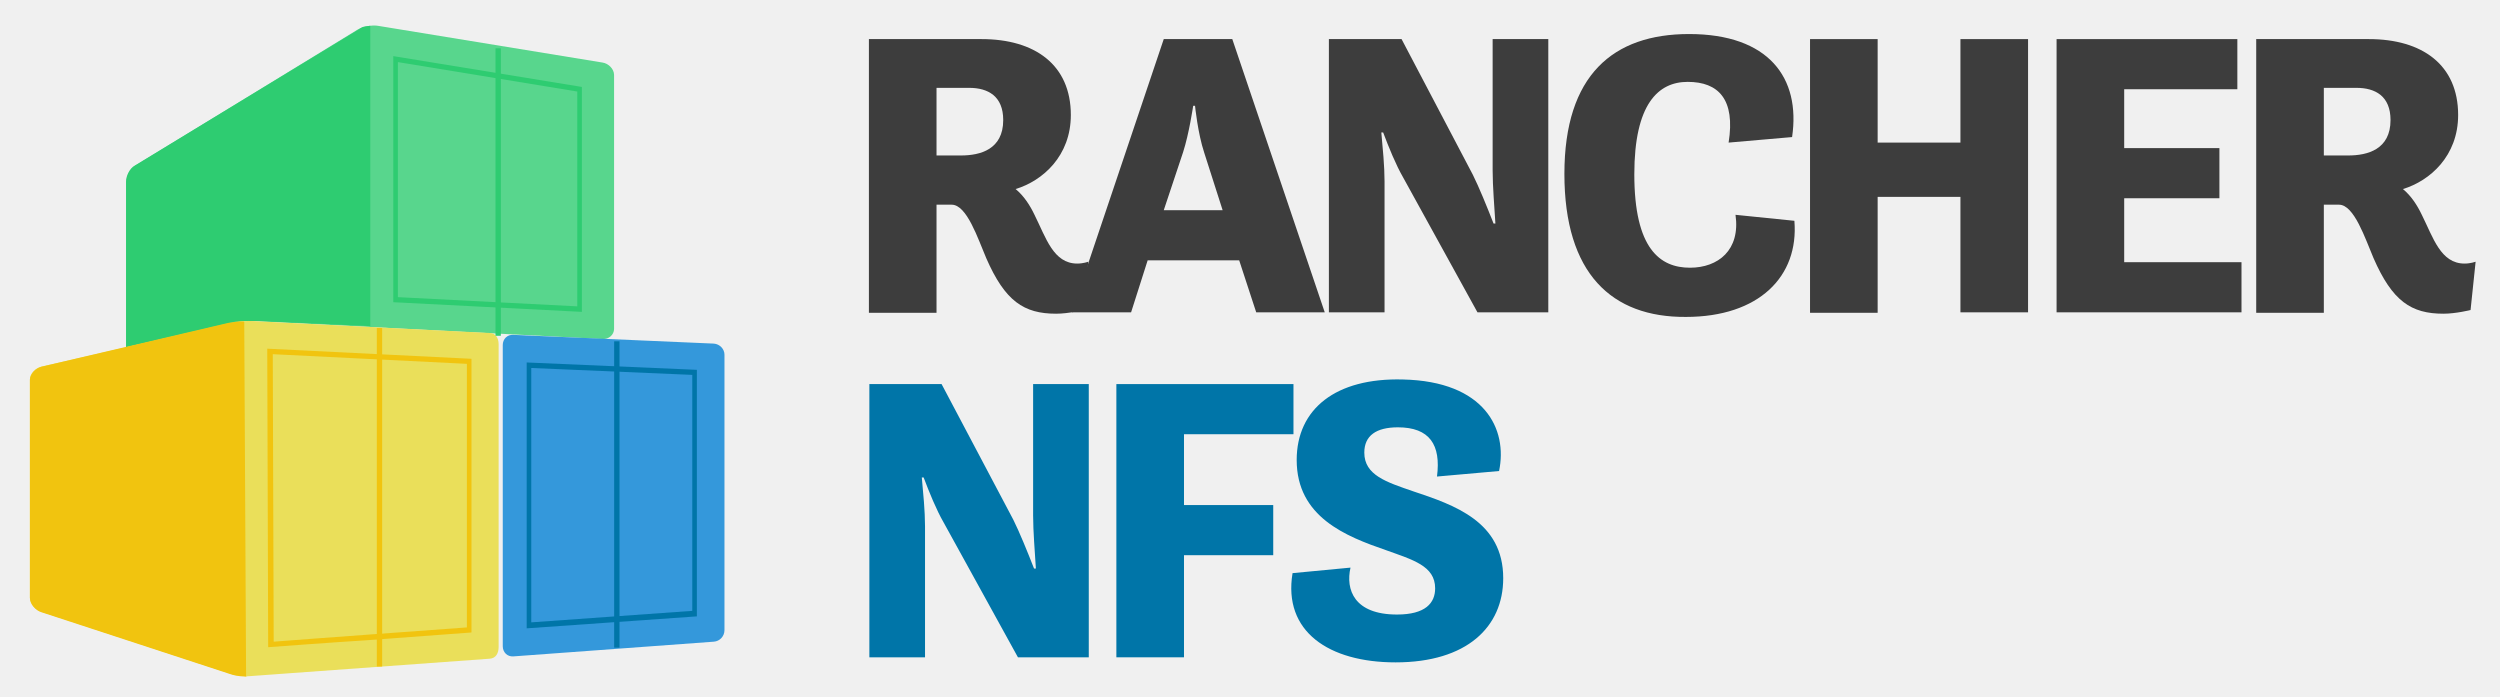
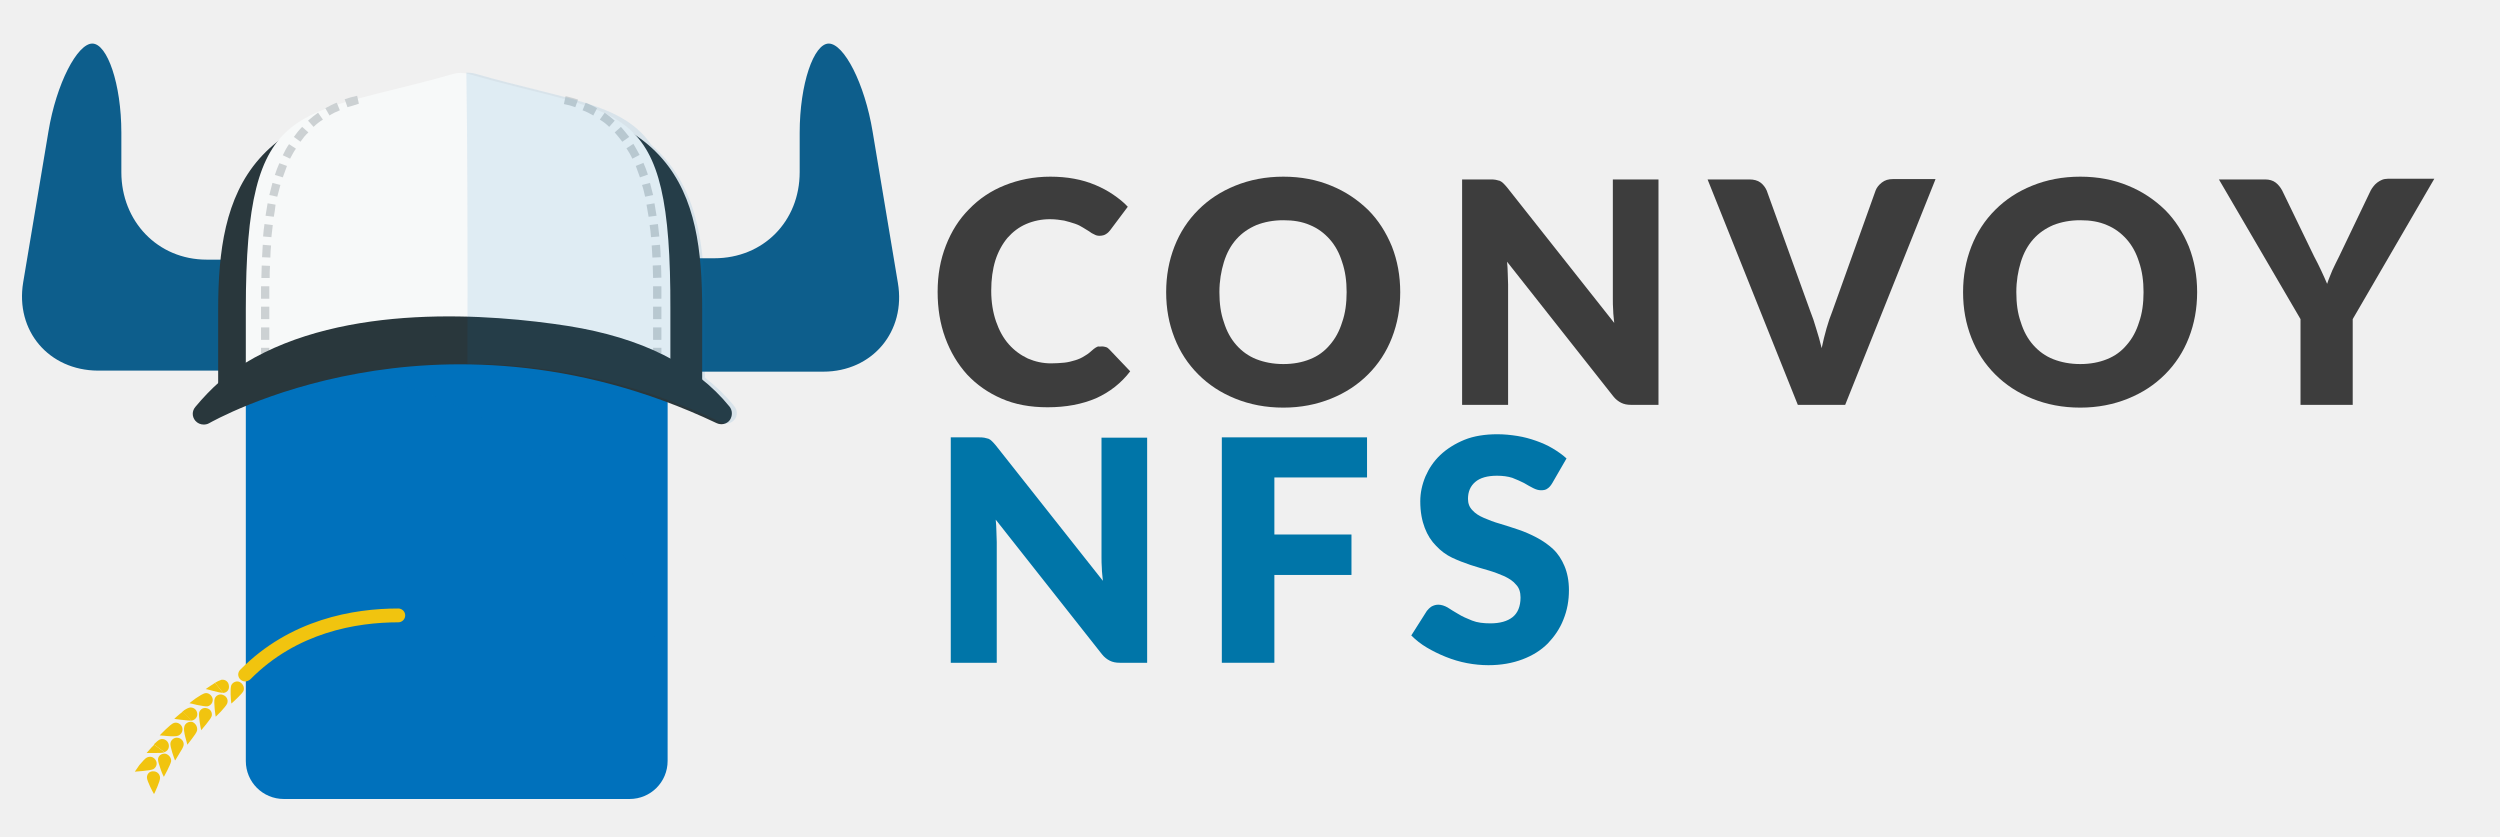
- <svg xmlns="http://www.w3.org/2000/svg" version="1.1" id="Layer_1" x="0px" y="0px" viewBox="0 0 543.5 151.4" style="enable-background:new 0 0 543.5 151.4;" xml:space="preserve">
+ <svg xmlns="http://www.w3.org/2000/svg" version="1.1" id="Layer_1" x="0px" y="0px" viewBox="0 0 723.1 241.9" style="enable-background:new 0 0 723.1 241.9;" xml:space="preserve">
  <style type="text/css">
- 	.st0{fill:#99A3A8;}
- 	.st1{fill:#CCD1D3;}
- 	.st2{fill:none;stroke:#A3ABAF;stroke-width:5;stroke-linecap:round;stroke-linejoin:round;stroke-miterlimit:10;}
+ 	.st0{fill:#FFFFFF;stroke:#3D3D3D;stroke-width:10;stroke-miterlimit:10;}
+ 	.st1{fill:#FFFFFF;stroke:#E6E6E6;stroke-width:10;stroke-miterlimit:10;}
+ 	.st2{fill:none;stroke:#E6E6E6;stroke-width:10;stroke-miterlimit:10;}
	.st3{fill:#3D3D3D;}
- 	.st4{fill:#0075A8;}
- 	.st5{fill:#B3C78F;}
- 	.st6{fill:none;stroke:#CCD1D3;stroke-miterlimit:10;}
- 	.st7{fill:none;stroke:#CCD1D3;stroke-width:1.893;stroke-miterlimit:10;}
- 	.st8{fill:#F15354;}
- 	.st9{fill:#A3ABAF;}
- 	.st10{fill:#3498DB;}
- 	.st11{fill:#2980B9;}
- 	.st12{fill:#E67E22;}
- 	.st13{fill:#D35401;}
- 	.st14{fill:#F1C40F;}
- 	.st15{fill:#E49701;}
- 	.st16{fill:#EADF5A;}
- 	.st17{fill:#D7C320;}
- 	.st18{fill:#34495E;}
- 	.st19{fill:#2C3E50;}
- 	.st20{fill:#2B2B2B;}
- 	.st21{fill:#262626;}
- 	.st22{fill:#3A6F81;}
- 	.st23{fill:#356272;}
- 	.st24{fill:#00558B;}
- 	.st25{fill:#27AE60;}
- 	.st26{fill:#169242;}
- 	.st27{fill:#A5C63B;}
- 	.st28{fill:#8EB021;}
- 	.st29{fill:#ECF0F1;}
- 	.st30{fill:#BDC3C7;}
- 	.st31{fill:#95A5A6;}
- 	.st32{fill:#7F8C8D;}
- 	.st33{fill:#E74C3C;}
- 	.st34{fill:#C0392B;}
- 	.st35{fill:#EA3738;}
- 	.st36{fill:#78C9CF;}
- 	.st37{fill:#389EA8;}
- 	.st38{fill:#2D8490;}
- 	.st39{fill:#1A6470;}
- 	.st40{fill:#21364A;}
- 	.st41{fill:#040B15;}
- 	.st42{fill:#66767C;}
- 	.st43{fill:#334851;}
- 	.st44{fill:#5C686F;}
- 	.st45{fill:#29373C;}
- 	.st46{fill:#0A141A;}
- 	.st47{fill:#FFFFFF;}
- 	.st48{fill:#0D5E8C;}
- 	.st49{fill:#0071BC;}
- 	.st50{fill:#808080;stroke:#000000;stroke-width:0.5;stroke-miterlimit:10;}
- 	.st51{fill:#DFDFDF;stroke:#000000;stroke-width:0.5;stroke-miterlimit:10;}
- 	.st52{stroke:#000000;stroke-width:0.5;stroke-miterlimit:10;}
- 	.st53{fill:none;stroke:#A3ABAF;stroke-width:12;stroke-miterlimit:10;}
- 	.st54{fill:none;stroke:#F15354;stroke-width:0.438;stroke-miterlimit:10;}
- 	.st55{fill:none;stroke:#F15354;stroke-miterlimit:10;}
- 	.st56{fill:none;stroke:#3498DB;stroke-width:15;stroke-linecap:square;stroke-miterlimit:10;}
- 	.st57{fill:none;stroke:#A3ABAF;stroke-width:9;stroke-miterlimit:10;}
- 	.st58{opacity:0.5;fill:url(#SVGID_1_);}
- 	.st59{clip-path:url(#SVGID_3_);enable-background:new    ;}
- 	.st60{fill:#D3AC0D;}
- 	.st61{fill:#B5930B;}
- 	.st62{opacity:0.5;fill:url(#SVGID_4_);}
- 	.st63{clip-path:url(#SVGID_6_);enable-background:new    ;}
- 	.st64{opacity:0.5;fill:url(#SVGID_7_);}
- 	.st65{clip-path:url(#SVGID_9_);enable-background:new    ;}
- 	.st66{opacity:0.5;fill:url(#SVGID_10_);}
- 	.st67{clip-path:url(#SVGID_12_);enable-background:new    ;}
- 	.st68{fill:#58D68D;}
- 	.st69{fill:#2ECC71;}
- 	.st70{fill:none;stroke:#2ECC71;stroke-width:1.162;stroke-miterlimit:10;}
- 	.st71{fill:none;stroke:#F1C40F;stroke-width:1.162;stroke-miterlimit:10;}
- 	.st72{fill:none;stroke:#0075A8;stroke-width:1.162;stroke-miterlimit:10;}
- 	.st73{fill:none;stroke:#BDC3C7;stroke-width:10;stroke-miterlimit:10;}
- 	.st74{fill:none;stroke:#A3ABAF;stroke-width:10;stroke-miterlimit:10;}
- 	.st75{opacity:0.2;fill:#78C9CF;}
- 	.st76{fill:none;stroke:#0075A8;stroke-miterlimit:10;}
- 	.st77{fill:#5D5D5D;}
- 	.st78{fill:none;stroke:#99A3A8;stroke-miterlimit:10;}
- 	.st79{fill:none;stroke:#0075A8;stroke-width:1.827;stroke-miterlimit:10;}
- 	.st80{opacity:0.7;}
+ 	.st4{fill:#FFFFFF;}
+ 	.st5{fill:#F7C94A;}
+ 	.st6{fill:#313131;}
+ 	.st7{fill:#0D5E8C;}
+ 	.st8{fill:#0071BC;}
+ 	.st9{fill:none;stroke:#8B8B8B;stroke-width:6;stroke-miterlimit:10;stroke-dasharray:15,20,15,20,15,20;}
+ 	.st10{fill:url(#SVGID_1_);}
+ 	.st11{fill:#0075A8;}
+ 	.st12{fill:none;stroke:#3D3D3D;stroke-width:10;stroke-miterlimit:10;}
+ 	.st13{fill:none;stroke:#3D3D3D;stroke-width:5;stroke-miterlimit:10;stroke-dasharray:10,7,10,7,10,7;}
+ 	.st14{fill:none;stroke:#F1C40F;stroke-width:6;stroke-miterlimit:10;stroke-dasharray:15,20,15,20,15,20;}
+ 	.st15{fill:#29373C;}
+ 	.st16{fill:#F7F9F9;}
+ 	.st17{fill:#CCD1D3;}
+ 	.st18{opacity:0.1;fill:#0071BC;}
+ 	.st19{fill:none;stroke:#F1C40F;stroke-width:4;stroke-linecap:round;stroke-miterlimit:10;}
+ 	.st20{fill:#F1C40F;}
+ 	.st21{fill:none;stroke:#CCD1D3;stroke-width:2;stroke-miterlimit:10;stroke-dasharray:3,2,3,2,3,2;}
+ 	.st22{fill:#CCCCCC;}
+ 	.st23{fill:none;stroke:#CE242B;stroke-width:5;stroke-miterlimit:10;}
+ 	.st24{fill:none;stroke:#CE242B;stroke-width:10;stroke-miterlimit:10;}
+ 	.st25{fill:none;}
+ 	.st26{fill:url(#SVGID_2_);}
+ 	.st27{fill:url(#SVGID_3_);}
+ 	.st28{fill:url(#SVGID_4_);}
+ 	.st29{fill:url(#SVGID_5_);}
+ 	.st30{fill:url(#SVGID_6_);}
+ 	.st31{fill:url(#SVGID_7_);}
+ 	.st32{fill:url(#SVGID_8_);}
+ 	.st33{fill:url(#SVGID_9_);}
+ 	.st34{fill:url(#SVGID_10_);}
+ 	.st35{fill:url(#SVGID_11_);}
+ 	.st36{fill:url(#SVGID_12_);}
+ 	.st37{fill:url(#SVGID_13_);}
+ 	.st38{fill:url(#SVGID_14_);}
+ 	.st39{fill:url(#SVGID_15_);}
+ 	.st40{fill:url(#SVGID_16_);}
+ 	.st41{fill:url(#SVGID_17_);}
+ 	.st42{fill:url(#SVGID_18_);}
+ 	.st43{fill:url(#SVGID_19_);}
+ 	.st44{fill:url(#SVGID_20_);}
+ 	.st45{fill:url(#SVGID_21_);}
+ 	.st46{fill:url(#SVGID_22_);}
+ 	.st47{fill:url(#SVGID_23_);}
+ 	.st48{fill:url(#SVGID_24_);}
+ 	.st49{fill:url(#SVGID_25_);}
+ 	.st50{fill:url(#SVGID_26_);}
+ 	.st51{fill:none;stroke:#3D3D3D;stroke-width:7;stroke-miterlimit:10;}
+ 	.st52{fill:url(#);stroke:#3D3D3D;stroke-width:7;stroke-miterlimit:10;}
+ 	.st53{fill:#FFFFFF;stroke:#3D3D3D;stroke-width:7;stroke-miterlimit:10;}
+ 	.st54{fill:#FFFFFF;stroke:#3D3D3D;stroke-width:5;stroke-miterlimit:10;}
+ 	.st55{opacity:0.3;}
+ 	.st56{fill:#8B8B8B;}
+ 	.st57{fill:#FFFFFF;stroke:#3D3D3D;stroke-width:2;stroke-miterlimit:10;}
+ 	.st58{fill:#2ECC71;}
+ 	.st59{fill:none;stroke:#CCD1D3;stroke-miterlimit:10;stroke-dasharray:2,1,2,1,2,1;}
+ 	.st60{fill:#A3ABAF;}
+ 	.st61{fill:#3498DB;}
+ 	.st62{fill:#2980B9;}
+ 	.st63{fill:#E67E22;}
+ 	.st64{fill:#D35401;}
+ 	.st65{fill:#E49701;}
+ 	.st66{fill:#EADF5A;}
+ 	.st67{fill:#D7C320;}
+ 	.st68{fill:#34495E;}
+ 	.st69{fill:#2C3E50;}
+ 	.st70{fill:#2B2B2B;}
+ 	.st71{fill:#262626;}
+ 	.st72{fill:#3A6F81;}
+ 	.st73{fill:#356272;}
+ 	.st74{fill:#00558B;}
+ 	.st75{fill:#27AE60;}
+ 	.st76{fill:#A5C63B;}
+ 	.st77{fill:#8EB021;}
+ 	.st78{fill:#ECF0F1;}
+ 	.st79{fill:#BDC3C7;}
+ 	.st80{fill:#95A5A6;}
+ 	.st81{fill:#7F8C8D;}
+ 	.st82{fill:#E74C3C;}
+ 	.st83{fill:#C0392B;}
+ 	.st84{fill:#F15354;}
+ 	.st85{fill:#EA3738;}
+ 	.st86{fill:#78C9CF;}
+ 	.st87{fill:#389EA8;}
+ 	.st88{fill:#2D8490;}
+ 	.st89{fill:#1A6470;}
+ 	.st90{fill:#21364A;}
+ 	.st91{fill:#040B15;}
+ 	.st92{fill:#99A3A8;}
+ 	.st93{fill:#66767C;}
+ 	.st94{fill:#334851;}
+ 	.st95{fill:#5C686F;}
+ 	.st96{fill:#0A141A;}
+ 	.st97{fill:none;stroke:#F1C40F;stroke-width:2;stroke-miterlimit:10;}
+ 	.st98{fill:none;stroke:#D35401;stroke-width:5;stroke-linecap:round;stroke-linejoin:round;stroke-miterlimit:10;}
+ 	.st99{fill:#E6E6E6;}
+ 	.st100{fill:#006BB7;}
+ 	.st101{fill:#E5F1F8;}
+ 	.st102{fill:#0C5988;}
+ 	.st103{fill:#25343A;}
+ 	.st104{fill:#DEEBF2;}
+ 	.st105{fill:#B7C5CD;}
</style>
  <g>
-     <path class="st3" d="M188.9,8.5h24.5c11.6,0,19.4,5.6,19.4,16.5c0,8.9-6.1,14.3-12,16.1c1.8,1.5,3.1,3.5,4.1,5.6   c2.5,5,4.1,10.6,9.3,10.6c1.3,0,2.4-0.4,2.4-0.4l-1.1,10.5c0,0-3.2,0.8-5.9,0.8c-7,0-11.1-2.7-15.2-12.1   c-1.8-4.2-4.2-11.6-7.5-11.6h-3.3v23.5h-14.7V8.5z M203.6,19.2v14.6h5.3c4.2,0,9.2-1.3,9.2-7.7c0-5.2-3.3-7-7.4-7H203.6z" />
-     <path class="st3" d="M253,8.5h14.9L288,67.9h-14.9l-3.7-11.3h-19.9l-3.6,11.3H233L253,8.5z M253,45.7h12.8l-4-12.5   c-1.4-4.2-2-10.2-2-10.2h-0.4c0,0-0.9,6.1-2.2,10.1L253,45.7z" />
-     <path class="st3" d="M288.9,8.5h15.8L320.2,38c1.3,2.6,3.1,7,4.5,10.6h0.4c-0.2-3.3-0.6-8.1-0.6-11.5V8.5h12.1v59.4h-15.4   l-16.2-29.4c-1.5-2.6-3.1-6.5-4.3-9.7h-0.4c0.3,3.3,0.7,7.3,0.7,10.6v28.5h-12.1V8.5z" />
-     <path class="st3" d="M340.1,37.8c0-21.5,10.6-30.4,27.1-30.4c17.3,0,24.3,9.5,22.4,22.4L375.8,31c1.5-9.4-2.2-13.2-8.9-13.2   c-6.4,0-11.6,4.8-11.6,20.1c0,16.2,5.6,20.3,12.1,20.3c6.1,0,11-3.8,9.9-11.5l12.8,1.3c1,12.1-7.7,20.9-23.6,20.9   C350.4,69,340.1,59.5,340.1,37.8z" />
-     <path class="st3" d="M393.5,8.5h14.7V31h18V8.5h14.7v59.4h-14.7V42.8h-18v25.2h-14.7V8.5z" />
-     <path class="st3" d="M447.1,8.5h39.3v10.9h-24.6v12.8h20.7v10.9h-20.7V57h25.5v10.9h-40.2V8.5z" />
-     <path class="st3" d="M490.5,8.5H515c11.6,0,19.4,5.6,19.4,16.5c0,8.9-6.1,14.3-12,16.1c1.8,1.5,3.1,3.5,4.1,5.6   c2.5,5,4.1,10.6,9.3,10.6c1.3,0,2.4-0.4,2.4-0.4l-1.1,10.5c0,0-3.2,0.8-5.9,0.8c-7,0-11.1-2.7-15.2-12.1   c-1.8-4.2-4.2-11.6-7.5-11.6h-3.3v23.5h-14.7V8.5z M505.2,19.2v14.6h5.3c4.2,0,9.2-1.3,9.2-7.7c0-5.2-3.3-7-7.4-7H505.2z" />
-     <path class="st4" d="M188.9,83.5h15.8l15.6,29.5c1.3,2.6,3.1,7,4.5,10.6h0.4c-0.2-3.3-0.6-8.1-0.6-11.5V83.5h12.1v59.4h-15.4   l-16.2-29.4c-1.5-2.6-3.1-6.5-4.3-9.7h-0.4c0.3,3.3,0.7,7.3,0.7,10.6v28.5h-12.1V83.5z" />
-     <path class="st4" d="M242.7,83.5h38.5v10.9h-23.8v15.4h19.4v10.9h-19.4v22.2h-14.7V83.5z" />
-     <path class="st4" d="M293.6,123.4c-1.1,4.8,0.8,10.2,10.1,10.2c6.2,0,8.3-2.5,8.3-5.7c0-4.9-4.9-6.2-10.7-8.3   c-8.7-3-19.4-7.2-19.4-19.6c0-11.1,8.5-17.9,23.1-17.5c17.8,0.4,22.8,10.8,20.9,19.9l-13.5,1.2c0.9-6.9-1.6-10.7-8.5-10.7   c-4.7,0-7.3,1.8-7.3,5.5c0,4.9,4.8,6.4,10.6,8.4c9,3,19.6,6.6,19.6,18.9c0,10.6-7.9,18.3-23.4,18.3c-14.5,0-24.5-6.7-22.4-19.4   L293.6,123.4z" />
+     <path class="st3" d="M318.8,100.2c0.4,0,0.7,0.1,1.1,0.2c0.4,0.1,0.7,0.4,1,0.7l6,6.3c-2.6,3.4-5.9,6-9.9,7.8   c-4,1.7-8.6,2.6-14,2.6c-5,0-9.4-0.8-13.3-2.5c-3.9-1.7-7.2-4-10-7c-2.7-3-4.8-6.5-6.3-10.6s-2.2-8.5-2.2-13.3   c0-4.9,0.8-9.3,2.4-13.4c1.6-4.1,3.8-7.6,6.7-10.5c2.9-3,6.3-5.3,10.3-6.9c4-1.6,8.4-2.5,13.2-2.5c2.4,0,4.8,0.2,6.9,0.6   c2.2,0.4,4.2,1,6.1,1.8c1.9,0.8,3.6,1.7,5.2,2.8c1.6,1.1,3,2.2,4.2,3.5l-5.1,6.8c-0.3,0.4-0.7,0.8-1.2,1.1   c-0.4,0.3-1.1,0.5-1.9,0.5c-0.5,0-1-0.1-1.5-0.4c-0.5-0.2-1-0.5-1.5-0.9c-0.5-0.3-1.1-0.7-1.8-1.1c-0.6-0.4-1.4-0.8-2.3-1.1   c-0.9-0.3-1.9-0.6-3.1-0.9c-1.2-0.2-2.6-0.4-4.1-0.4c-2.5,0-4.8,0.5-6.9,1.4c-2.1,0.9-3.9,2.3-5.4,4c-1.5,1.8-2.7,4-3.5,6.5   c-0.8,2.6-1.2,5.5-1.2,8.8c0,3.3,0.5,6.3,1.4,8.9c0.9,2.6,2.1,4.8,3.7,6.6c1.6,1.8,3.4,3.1,5.5,4.1c2.1,0.9,4.3,1.4,6.7,1.4   c1.4,0,2.6-0.1,3.8-0.2c1.1-0.1,2.2-0.4,3.2-0.7c1-0.3,1.9-0.7,2.8-1.3c0.9-0.5,1.7-1.2,2.6-2c0.4-0.3,0.7-0.5,1.2-0.7   C318,100.3,318.4,100.2,318.8,100.2z" />
+     <path class="st3" d="M405,84.5c0,4.7-0.8,9.1-2.4,13.2c-1.6,4.1-3.9,7.6-6.9,10.6s-6.5,5.3-10.7,7s-8.8,2.6-13.8,2.6   c-5.1,0-9.7-0.9-13.9-2.6c-4.2-1.7-7.7-4-10.7-7c-3-3-5.3-6.5-6.9-10.6c-1.6-4.1-2.4-8.4-2.4-13.2c0-4.7,0.8-9.1,2.4-13.2   c1.6-4.1,3.9-7.6,6.9-10.6c3-3,6.5-5.3,10.7-7c4.2-1.7,8.8-2.6,13.9-2.6c5.1,0,9.7,0.9,13.8,2.6c4.2,1.7,7.7,4.1,10.7,7   c3,3,5.2,6.5,6.9,10.6C404.2,75.4,405,79.8,405,84.5z M389.5,84.5c0-3.2-0.4-6.1-1.3-8.7c-0.8-2.6-2-4.8-3.6-6.6   c-1.6-1.8-3.5-3.2-5.7-4.1c-2.3-1-4.8-1.4-7.7-1.4c-2.9,0-5.5,0.5-7.8,1.4c-2.3,1-4.2,2.3-5.8,4.1c-1.6,1.8-2.8,4-3.6,6.6   c-0.8,2.6-1.3,5.5-1.3,8.7c0,3.3,0.4,6.2,1.3,8.7c0.8,2.6,2,4.8,3.6,6.6c1.6,1.8,3.5,3.2,5.8,4.1c2.3,0.9,4.9,1.4,7.8,1.4   c2.9,0,5.5-0.5,7.7-1.4c2.3-0.9,4.2-2.3,5.7-4.1c1.6-1.8,2.8-4,3.6-6.6C389.1,90.7,389.5,87.7,389.5,84.5z" />
+     <path class="st3" d="M479.7,51.9v65.2h-7.9c-1.2,0-2.1-0.2-2.9-0.6c-0.8-0.4-1.6-1-2.3-1.9l-30.7-38.9c0.1,1.2,0.2,2.3,0.2,3.4   c0,1.1,0.1,2.1,0.1,3.1v34.9h-13.3V51.9h8c0.7,0,1.2,0,1.7,0.1c0.4,0.1,0.9,0.2,1.2,0.3c0.4,0.2,0.7,0.4,1,0.7   c0.3,0.3,0.7,0.7,1.1,1.2l31,39.2c-0.1-1.3-0.3-2.5-0.3-3.6c-0.1-1.2-0.1-2.3-0.1-3.3V51.9H479.7z" />
+     <path class="st3" d="M559.8,51.9l-26.1,65.2H520l-26.1-65.2H506c1.3,0,2.4,0.3,3.2,0.9s1.4,1.4,1.8,2.3l12.6,34.9   c0.6,1.5,1.2,3.2,1.7,5c0.6,1.8,1.1,3.7,1.6,5.7c0.4-2,0.9-3.9,1.4-5.7c0.5-1.8,1.1-3.5,1.7-5l12.5-34.9c0.3-0.8,0.9-1.6,1.8-2.3   c0.9-0.7,1.9-1,3.2-1H559.8z" />
+     <path class="st3" d="M635.5,84.5c0,4.7-0.8,9.1-2.4,13.2c-1.6,4.1-3.9,7.6-6.9,10.6c-3,3-6.5,5.3-10.7,7s-8.8,2.6-13.8,2.6   c-5.1,0-9.7-0.9-13.9-2.6c-4.2-1.7-7.7-4-10.7-7c-3-3-5.3-6.5-6.9-10.6c-1.6-4.1-2.4-8.4-2.4-13.2c0-4.7,0.8-9.1,2.4-13.2   c1.6-4.1,3.9-7.6,6.9-10.6c3-3,6.5-5.3,10.7-7c4.2-1.7,8.8-2.6,13.9-2.6c5.1,0,9.7,0.9,13.8,2.6c4.2,1.7,7.7,4.1,10.7,7   c3,3,5.2,6.5,6.9,10.6C634.7,75.4,635.5,79.8,635.5,84.5z M620,84.5c0-3.2-0.4-6.1-1.3-8.7c-0.8-2.6-2-4.8-3.6-6.6   c-1.6-1.8-3.5-3.2-5.7-4.1c-2.3-1-4.8-1.4-7.7-1.4c-2.9,0-5.5,0.5-7.8,1.4c-2.3,1-4.2,2.3-5.8,4.1c-1.6,1.8-2.8,4-3.6,6.6   c-0.8,2.6-1.3,5.5-1.3,8.7c0,3.3,0.4,6.2,1.3,8.7c0.8,2.6,2,4.8,3.6,6.6c1.6,1.8,3.5,3.2,5.8,4.1c2.3,0.9,4.9,1.4,7.8,1.4   c2.9,0,5.5-0.5,7.7-1.4c2.3-0.9,4.2-2.3,5.7-4.1c1.6-1.8,2.8-4,3.6-6.6C619.6,90.7,620,87.7,620,84.5z" />
+     <path class="st3" d="M680.5,92.3v24.8h-15.1V92.3l-23.6-40.4h13.3c1.3,0,2.3,0.3,3.1,0.9c0.8,0.6,1.4,1.4,1.9,2.3l9.2,19   c0.8,1.5,1.5,2.9,2.1,4.2c0.6,1.3,1.2,2.6,1.7,3.8c0.4-1.3,1-2.6,1.5-3.9c0.6-1.3,1.3-2.7,2-4.1l9.1-19c0.2-0.4,0.5-0.8,0.8-1.2   c0.3-0.4,0.6-0.7,1.1-1.1c0.4-0.3,0.9-0.6,1.4-0.8c0.5-0.2,1.1-0.3,1.7-0.3h13.4L680.5,92.3z" />
+     <path class="st11" d="M331.8,126.5v65.2h-7.9c-1.2,0-2.1-0.2-2.9-0.6c-0.8-0.4-1.6-1-2.3-1.9l-30.7-38.9c0.1,1.2,0.2,2.3,0.2,3.4   c0,1.1,0.1,2.1,0.1,3.1v34.9h-13.3v-65.2h8c0.7,0,1.2,0,1.7,0.1c0.4,0.1,0.9,0.2,1.2,0.3s0.7,0.4,1,0.7c0.3,0.3,0.7,0.7,1.1,1.2   l31,39.2c-0.1-1.3-0.3-2.5-0.3-3.6c-0.1-1.2-0.1-2.3-0.1-3.3v-34.5H331.8z" />
+     <path class="st11" d="M368.6,138.1v16.5h22.3v11.7h-22.3v25.4h-15.2v-65.2h42v11.6H368.6z" />
+     <path class="st11" d="M449,139.7c-0.4,0.7-0.9,1.3-1.4,1.6c-0.5,0.4-1.1,0.5-1.9,0.5c-0.7,0-1.4-0.2-2.2-0.6   c-0.8-0.4-1.7-0.9-2.7-1.5c-1-0.5-2.1-1-3.4-1.5c-1.3-0.4-2.7-0.6-4.4-0.6c-2.8,0-4.9,0.6-6.3,1.8c-1.4,1.2-2.1,2.8-2.1,4.9   c0,1.3,0.4,2.4,1.3,3.3c0.8,0.9,1.9,1.6,3.3,2.2c1.4,0.6,2.9,1.2,4.7,1.7c1.7,0.5,3.5,1.1,5.3,1.7c1.8,0.6,3.6,1.4,5.3,2.3   c1.7,0.9,3.3,2,4.7,3.3c1.4,1.3,2.5,3,3.3,4.9c0.8,1.9,1.3,4.2,1.3,7c0,3-0.5,5.8-1.6,8.5c-1,2.6-2.6,4.9-4.5,6.9   c-2,2-4.4,3.5-7.3,4.6c-2.9,1.1-6.2,1.7-9.9,1.7c-2,0-4.1-0.2-6.2-0.6c-2.1-0.4-4.1-1-6.1-1.8c-2-0.8-3.8-1.7-5.5-2.7   c-1.7-1-3.2-2.2-4.5-3.5l4.5-7.1c0.4-0.5,0.8-0.9,1.4-1.3c0.6-0.3,1.2-0.5,1.9-0.5c0.9,0,1.8,0.3,2.7,0.8c0.9,0.6,1.9,1.2,3.1,1.9   c1.1,0.7,2.5,1.3,4,1.9c1.5,0.6,3.3,0.8,5.3,0.8c2.7,0,4.9-0.6,6.4-1.8c1.5-1.2,2.3-3.1,2.3-5.7c0-1.5-0.4-2.8-1.3-3.7   c-0.8-1-1.9-1.7-3.3-2.4c-1.4-0.6-2.9-1.2-4.6-1.7c-1.7-0.5-3.5-1-5.3-1.6c-1.8-0.6-3.6-1.3-5.3-2.1c-1.7-0.8-3.3-2-4.6-3.4   c-1.4-1.4-2.5-3.1-3.3-5.2c-0.8-2.1-1.3-4.6-1.3-7.7c0-2.4,0.5-4.8,1.5-7.2c1-2.3,2.4-4.4,4.3-6.2c1.9-1.8,4.3-3.3,7-4.4   s6-1.6,9.5-1.6c2,0,3.9,0.2,5.8,0.5c1.9,0.3,3.7,0.8,5.4,1.4c1.7,0.6,3.3,1.3,4.8,2.2c1.5,0.9,2.8,1.8,4,2.9L449,139.7z" />
  </g>
-   <path class="st68" d="M131,13.6l-48.9-8c-1.3-0.2-3.2,0.2-4.3,0.8L29.4,36c-1.1,0.7-1.9,2.3-1.9,3.5v36l23.2-5.3  c1.3-0.3,3.3-0.5,4.6-0.4l75.7,3.9c1.3,0.1,2.5-0.9,2.5-2.2V16.3C133.5,15,132.3,13.8,131,13.6z" />
-   <path class="st69" d="M56.3,69.8c-2.4,0-4.3-0.1-5.6,0.2l-23.3,5.5V39.5c0-1.3,0.8-2.9,1.9-3.5L78,6.4c0.6-0.4,0.5-0.6,2.5-0.8v65.3  " />
  <g>
-     <path class="st69" d="M86.5,13.5l39,6.4v46.7l-39-2V13.9 M85.5,12.2v53.5l41,2.1V18.9L85.5,12.2L85.5,12.2z" />
+     <g>
+       <path class="st7" d="M259.7,81.8l-7.3-43.7c-2.3-14-8.3-25.5-12.7-25.5c-4.3,0-8.4,11.6-8.4,25.8v11.4c0,14.2-10.5,24.9-24.7,24.9    h-11.4c-0.8,0-1.9,1-4.5,1v31.4c2.6,0,3.7,0.4,4.5,0.4h42.9C252.4,107.5,262.1,95.8,259.7,81.8z" />
+     </g>
+     <g>
+       <path class="st7" d="M6.7,81.7L14,38.1c2.3-14,8.4-25.5,12.7-25.5s8.4,11.6,8.4,25.8v11.4c0,14.2,10.5,25.3,24.7,25.3h11.4    c0.8,0,1.9,0.5,2.9,0.6v31.4c-1,0-2.1,0.1-2.9,0.1H28.3C14.1,107.1,4.4,95.7,6.7,81.7z" />
+     </g>
+     <path class="st8" d="M193.1,220.1c0,6.1-4.9,11-11,11h-100c-6.1,0-11-4.9-11-11v-165c0-6.1,4.9-11,11-11h100c6.1,0,11,4.9,11,11   V220.1z" />
+     <g>
+       <path class="st15" d="M76.2,106.8c26.2-15.9,64.7-12.8,85.3-9.6c19,3,31.6,9.9,41.6,20.7V89.6c0-34.1-7.3-61.7-70-61.7    c-61.7,0-70,27.6-70,61.7v28.5C66.1,113.6,71.2,109.8,76.2,106.8z" />
+     </g>
+     <path class="st16" d="M135.5,21.4c-1.3-0.4-3.2-0.4-4.5,0c-45.2,13-59.9,5.9-59.9,68.1v20.5c0-0.5,1.5-1.1,2.3-1.6l-1.1,1.6   c16.6-12.2,41-14.9,60.7-15.4c19.7,0.5,44.2,3.2,60.7,15.4l-1.6-1.6c0.8,0.5,1.8,1,1.8,1.6V89.6C194.1,27.4,180.7,34.4,135.5,21.4z   " />
+     <path class="st17" d="M191.3,102.3h-2.4v-1.7h2.4V102.3z M191.3,98.3h-2.4v-3.6h2.4V98.3z M191.3,92.3h-2.4l0-3.6h2.4L191.3,92.3z    M188.9,86.4c0-1.2,0-2.4,0-3.6l2.4,0c0,1.2,0,2.4,0,3.6L188.9,86.4z M188.9,80.4c0-1.2-0.1-2.4-0.1-3.6l2.4-0.1   c0,1.2,0.1,2.4,0.1,3.6L188.9,80.4z M188.7,74.5c-0.1-1.2-0.1-2.4-0.2-3.5l2.4-0.2c0.1,1.2,0.2,2.4,0.2,3.6L188.7,74.5z    M188.3,68.6c-0.1-1.2-0.2-2.4-0.4-3.5l2.4-0.3c0.1,1.2,0.3,2.4,0.4,3.6L188.3,68.6z M187.6,62.7c-0.2-1.2-0.4-2.3-0.6-3.5l2.3-0.4   c0.2,1.2,0.4,2.4,0.6,3.6L187.6,62.7z M186.6,56.9c-0.3-1.2-0.5-2.3-0.9-3.4l2.3-0.6c0.3,1.1,0.6,2.3,0.9,3.5L186.6,56.9z    M185.1,51.3c-0.4-1.1-0.8-2.2-1.2-3.3l2.2-0.9c0.5,1.1,0.9,2.2,1.3,3.4L185.1,51.3z M182.9,45.9c-0.5-1.1-1.1-2.1-1.7-3l2-1.3   c0.6,1,1.2,2.1,1.8,3.2L182.9,45.9z M180,41c-0.7-0.9-1.4-1.8-2.2-2.7l1.8-1.6c0.8,0.9,1.6,1.9,2.4,2.9L180,41z M176.2,36.7   c-0.8-0.8-1.7-1.5-2.7-2.1l1.4-2c1,0.7,2,1.5,2.9,2.3L176.2,36.7z M171.6,33.4c-1-0.6-2-1.1-3.1-1.5l0.9-2.2c1.2,0.5,2.3,1,3.3,1.6   L171.6,33.4z M166.4,31c-1.1-0.4-2.2-0.7-3.3-0.9l0.5-2.3c1.2,0.3,2.4,0.6,3.6,1L166.4,31z" />
+     <path class="st17" d="M77.9,102.3h-2.4v-1.7h2.4V102.3z M77.9,98.3h-2.4v-3.6h2.4V98.3z M77.9,92.3h-2.4l0-3.6l2.4,0L77.9,92.3z    M77.9,86.4l-2.4,0c0-1.2,0-2.4,0-3.6l2.4,0C77.9,84,77.9,85.2,77.9,86.4z M78,80.4l-2.4,0c0-1.2,0.1-2.4,0.1-3.6l2.4,0.1   C78,78,78,79.2,78,80.4z M78.2,74.5l-2.4-0.1c0.1-1.2,0.1-2.4,0.2-3.6l2.4,0.2C78.3,72.1,78.2,73.3,78.2,74.5z M78.5,68.6l-2.4-0.2   c0.1-1.2,0.2-2.4,0.4-3.6l2.4,0.3C78.8,66.2,78.6,67.4,78.5,68.6z M79.2,62.7l-2.4-0.3c0.2-1.2,0.4-2.4,0.6-3.6l2.3,0.4   C79.6,60.4,79.4,61.5,79.2,62.7z M80.2,56.9l-2.3-0.5c0.3-1.2,0.6-2.4,0.9-3.5l2.3,0.6C80.8,54.6,80.5,55.8,80.2,56.9z M81.8,51.3   l-2.3-0.7c0.4-1.2,0.8-2.3,1.3-3.4L83,48C82.6,49.1,82.2,50.2,81.8,51.3z M83.9,45.9l-2.1-1c0.5-1.1,1.1-2.2,1.8-3.2l2,1.3   C85,43.8,84.5,44.8,83.9,45.9z M86.9,41l-1.9-1.4c0.7-1,1.5-2,2.4-2.9l1.8,1.6C88.3,39.1,87.6,40,86.9,41z M90.7,36.7l-1.6-1.8   c0.9-0.8,1.9-1.6,2.9-2.3l1.4,2C92.4,35.2,91.5,35.9,90.7,36.7z M95.3,33.4l-1.2-2.1c1.1-0.6,2.2-1.2,3.3-1.6l0.9,2.2   C97.3,32.3,96.2,32.8,95.3,33.4z M100.5,31l-0.8-2.3c1.1-0.4,2.3-0.7,3.6-1l0.5,2.3C102.7,30.4,101.5,30.7,100.5,31z" />
+     <path class="st18" d="M81.3,105.7c0,0,111.8,0.3,111.8,111.5V106.6C193.1,106.6,140.8,82.2,81.3,105.7z" />
+     <path class="st20" d="M70.9,197.1c-0.5,0-1-0.2-1.4-0.6c-0.8-0.8-0.8-2,0-2.8c14.4-14.6,32.8-17.7,45.7-17.7c1.1,0,2,0.9,2,2   s-0.9,2-2,2c-12.1,0-29.4,2.9-42.8,16.5C71.9,196.9,71.4,197.1,70.9,197.1z" />
+     <path class="st15" d="M211,117.6c-9.8-12.1-25.4-19.9-46.6-23.3c-22.5-3.5-64.6-6.8-93.5,10.7c-5.2,3.1-9.9,7.3-14.4,12.7   c-1,1.2-1,2.8,0,4c0.6,0.7,1.5,1.1,2.4,1.1c0.5,0,1.1-0.1,1.6-0.4c0.2-0.1,16.9-9.7,43.2-14.4c24.3-4.4,61.9-5.4,103.6,14.4   c1.3,0.6,2.9,0.3,3.8-0.9C211.9,120.3,211.9,118.7,211,117.6z" />
+     <g>
+       <g>
+         <path class="st20" d="M70.4,199.9c-0.4,0.8-3.1,3.3-3.5,3.6l0-0.1c-0.1-0.6-0.4-4.3,0-5.2c0.4-0.9,1.6-1.4,2.5-0.9     C70.4,197.9,70.8,199,70.4,199.9z M64.7,200.4c-0.1,0-0.1,0-0.2,0l-2.3-2.9c0.8-0.5,1.6-0.8,1.9-0.9c1.1-0.1,2,0.6,2.1,1.7     C66.4,199.4,65.7,200.3,64.7,200.4z" />
+       </g>
+       <g>
+         <path class="st20" d="M60,204.3c1-0.2,1.7-1.2,1.5-2.2c-0.2-1-1.2-1.8-2.2-1.6c-0.5,0.1-1.7,0.8-2.7,1.5c-1,0.7-1.8,1.4-1.8,1.4     s1.1,0.2,2.2,0.5C58.2,204.1,59.5,204.4,60,204.3z M59.5,199.3c0,0,1.4-1,2.7-1.8l2.3,2.9c-0.6,0-1.9-0.3-3-0.6     C60.5,199.5,59.5,199.3,59.5,199.3z M61.2,207.2c-0.3,0.9-2.7,3.6-3,4l0,0c-0.2-0.6-0.8-4.1-0.6-5.1c0.3-1,1.3-1.6,2.4-1.2     C61,205.2,61.5,206.3,61.2,207.2z M65.7,203.5c-0.2,0.5-1,1.4-1.8,2.3c-0.8,0.8-1.5,1.5-1.5,1.5s-0.2-1-0.3-2.2     c-0.1-1.2-0.2-2.5,0-3c0.3-1,1.5-1.5,2.4-1.1C65.6,201.4,66.1,202.5,65.7,203.5z M55.6,208.4c-0.1,0-0.1,0-0.2,0l-2.6-2.6     c0.7-0.6,1.5-1,1.9-1.1c1-0.3,2.1,0.4,2.3,1.4C57.3,207.2,56.6,208.1,55.6,208.4z" />
+       </g>
+       <g>
+         <path class="st20" d="M51.5,212.8c1-0.4,1.5-1.4,1.2-2.4c-0.3-1-1.4-1.6-2.4-1.3c-1,0.3-4.1,3.6-4.1,3.6s1.1,0.1,2.3,0.2     C49.7,213,51,213,51.5,212.8z M50.4,207.9c0,0,1.3-1.2,2.5-2.1l2.6,2.6c-0.6,0.1-1.9-0.1-3-0.2C51.3,208.1,50.4,207.9,50.4,207.9     z M53.1,215.6c-0.1,0.5-0.6,1.4-1.2,2.3c-0.5,0.9-1.1,1.8-1.2,2l-0.1,0c-0.2-0.5-1.5-4-1.3-5c0.2-1,1.2-1.7,2.2-1.5     C52.6,213.6,53.3,214.6,53.1,215.6z M57,211.3c-0.1,0.5-0.8,1.5-1.5,2.4c-0.7,0.9-1.3,1.7-1.3,1.7s-0.3-1-0.6-2.2     c-0.3-1.2-0.5-2.4-0.3-3c0.2-1,1.3-1.6,2.3-1.4C56.6,209.2,57.2,210.3,57,211.3z M47.7,217.5c0,0-0.1,0-0.2,0l-3-2.2     c0.7-0.7,1.3-1.2,1.7-1.4c1-0.4,2.1,0.1,2.5,1.1C49.1,216,48.7,217.1,47.7,217.5z" />
+       </g>
+       <g>
+         <path class="st20" d="M44.3,222.5c0.9-0.5,1.3-1.6,0.8-2.5c-0.5-1-1.6-1.4-2.6-0.9c-0.5,0.2-1.4,1.3-2.2,2.2     c-0.7,1-1.3,1.9-1.3,1.9s1.1-0.1,2.3-0.2C42.5,222.9,43.8,222.7,44.3,222.5z M42.4,217.8c0,0,0.3-0.3,0.7-0.8     c0.4-0.5,1-1.1,1.5-1.6l3,2.2c-0.6,0.2-1.9,0.2-3,0.2C43.4,217.8,42.4,217.8,42.4,217.8z M46.3,225c0,1-1.5,4.2-1.7,4.6l-0.1,0     c-0.3-0.5-2-3.7-2-4.7c0-1.1,0.8-1.9,1.9-1.8C45.5,223.1,46.3,224,46.3,225z M49.5,220.2c-0.1,0.5-0.6,1.6-1.1,2.6     c-0.5,1-1,1.9-1,1.9s-0.5-0.9-0.9-2.1c-0.4-1.1-0.8-2.4-0.8-2.9c0-1.1,1-1.8,2.1-1.7C48.8,218.2,49.6,219.2,49.5,220.2z" />
+       </g>
+     </g>
+     <path class="st18" d="M212.4,117.5c-2.4-3-5.3-5.8-8.5-8.3V89.5c0-19.1-2.3-36.2-15.5-47.6c-8.4-12.2-24.2-12.9-51-20.6   c-0.7-0.2-1.6-0.3-2.5-0.3c0.3,18.5,0.4,56.9,0.3,84.2c21.1,0.1,46.4,4.1,73.5,17c1.3,0.6,2.9,0.3,3.8-0.9   C213.4,120.2,213.3,118.6,212.4,117.5z" />
  </g>
-   <path class="st10" d="M111.6,72.8l43.6,1.9c1.3,0.1,2.3,1.2,2.3,2.4V137c0,1.3-1,2.4-2.3,2.5l-43.6,3.2c-1.3,0.1-2.3-0.9-2.3-2.2V75  C109.3,73.7,110.3,72.7,111.6,72.8z" />
-   <g>
-     <path class="st4" d="M115.5,80l35,1.5v51.3l-35,2.5V80 M114.5,78.8v57.8l37-2.6V80.4L114.5,78.8L114.5,78.8z" />
-   </g>
-   <path class="st16" d="M6.5,82.5v47.4c0,1.3,1.2,2.7,2.5,3.1l40.9,13.4c0.9,0.3,1.6,0.5,3.6,0.6v0.1l0.4-0.1c0.2,0,0.3,0,0.3,0  c0,0,52.3-3.8,52.3-3.8c1.3-0.1,1.9-1.2,1.9-2.5V74.8c0-1.3-0.7-2.4-1.9-2.4L55,69.8c-1.3-0.1-3.2,0.1-4.5,0.4L9,79.7  C7.7,80,6.5,81.2,6.5,82.5z" />
-   <path class="st14" d="M53.1,69.9c-1.3-0.1-2.2,0.1-3.5,0.3L9.1,79.7c-1.3,0.3-2.6,1.6-2.6,2.9v47.4c0,1.3,1.2,2.7,2.5,3.1l40.9,13.4  c0.9,0.3,1.6,0.5,3.6,0.6v0" />
-   <g>
-     <path class="st14" d="M59.3,77l42.2,2.1v57.3l-21.9,1.6c-5.4,0.4-16.4,1.2-20.1,1.5L59.3,77 M58.1,75.8l0.2,64.9   c0,0,14.7-1.1,21.3-1.5l22.9-1.7V78L58.1,75.8L58.1,75.8z" />
-   </g>
-   <line class="st70" x1="108.3" y1="73" x2="108.3" y2="10.5" />
-   <line class="st71" x1="82.5" y1="144.9" x2="82.5" y2="71.3" />
-   <line class="st72" x1="134.1" y1="140.8" x2="134.1" y2="74.2" />
</svg>
